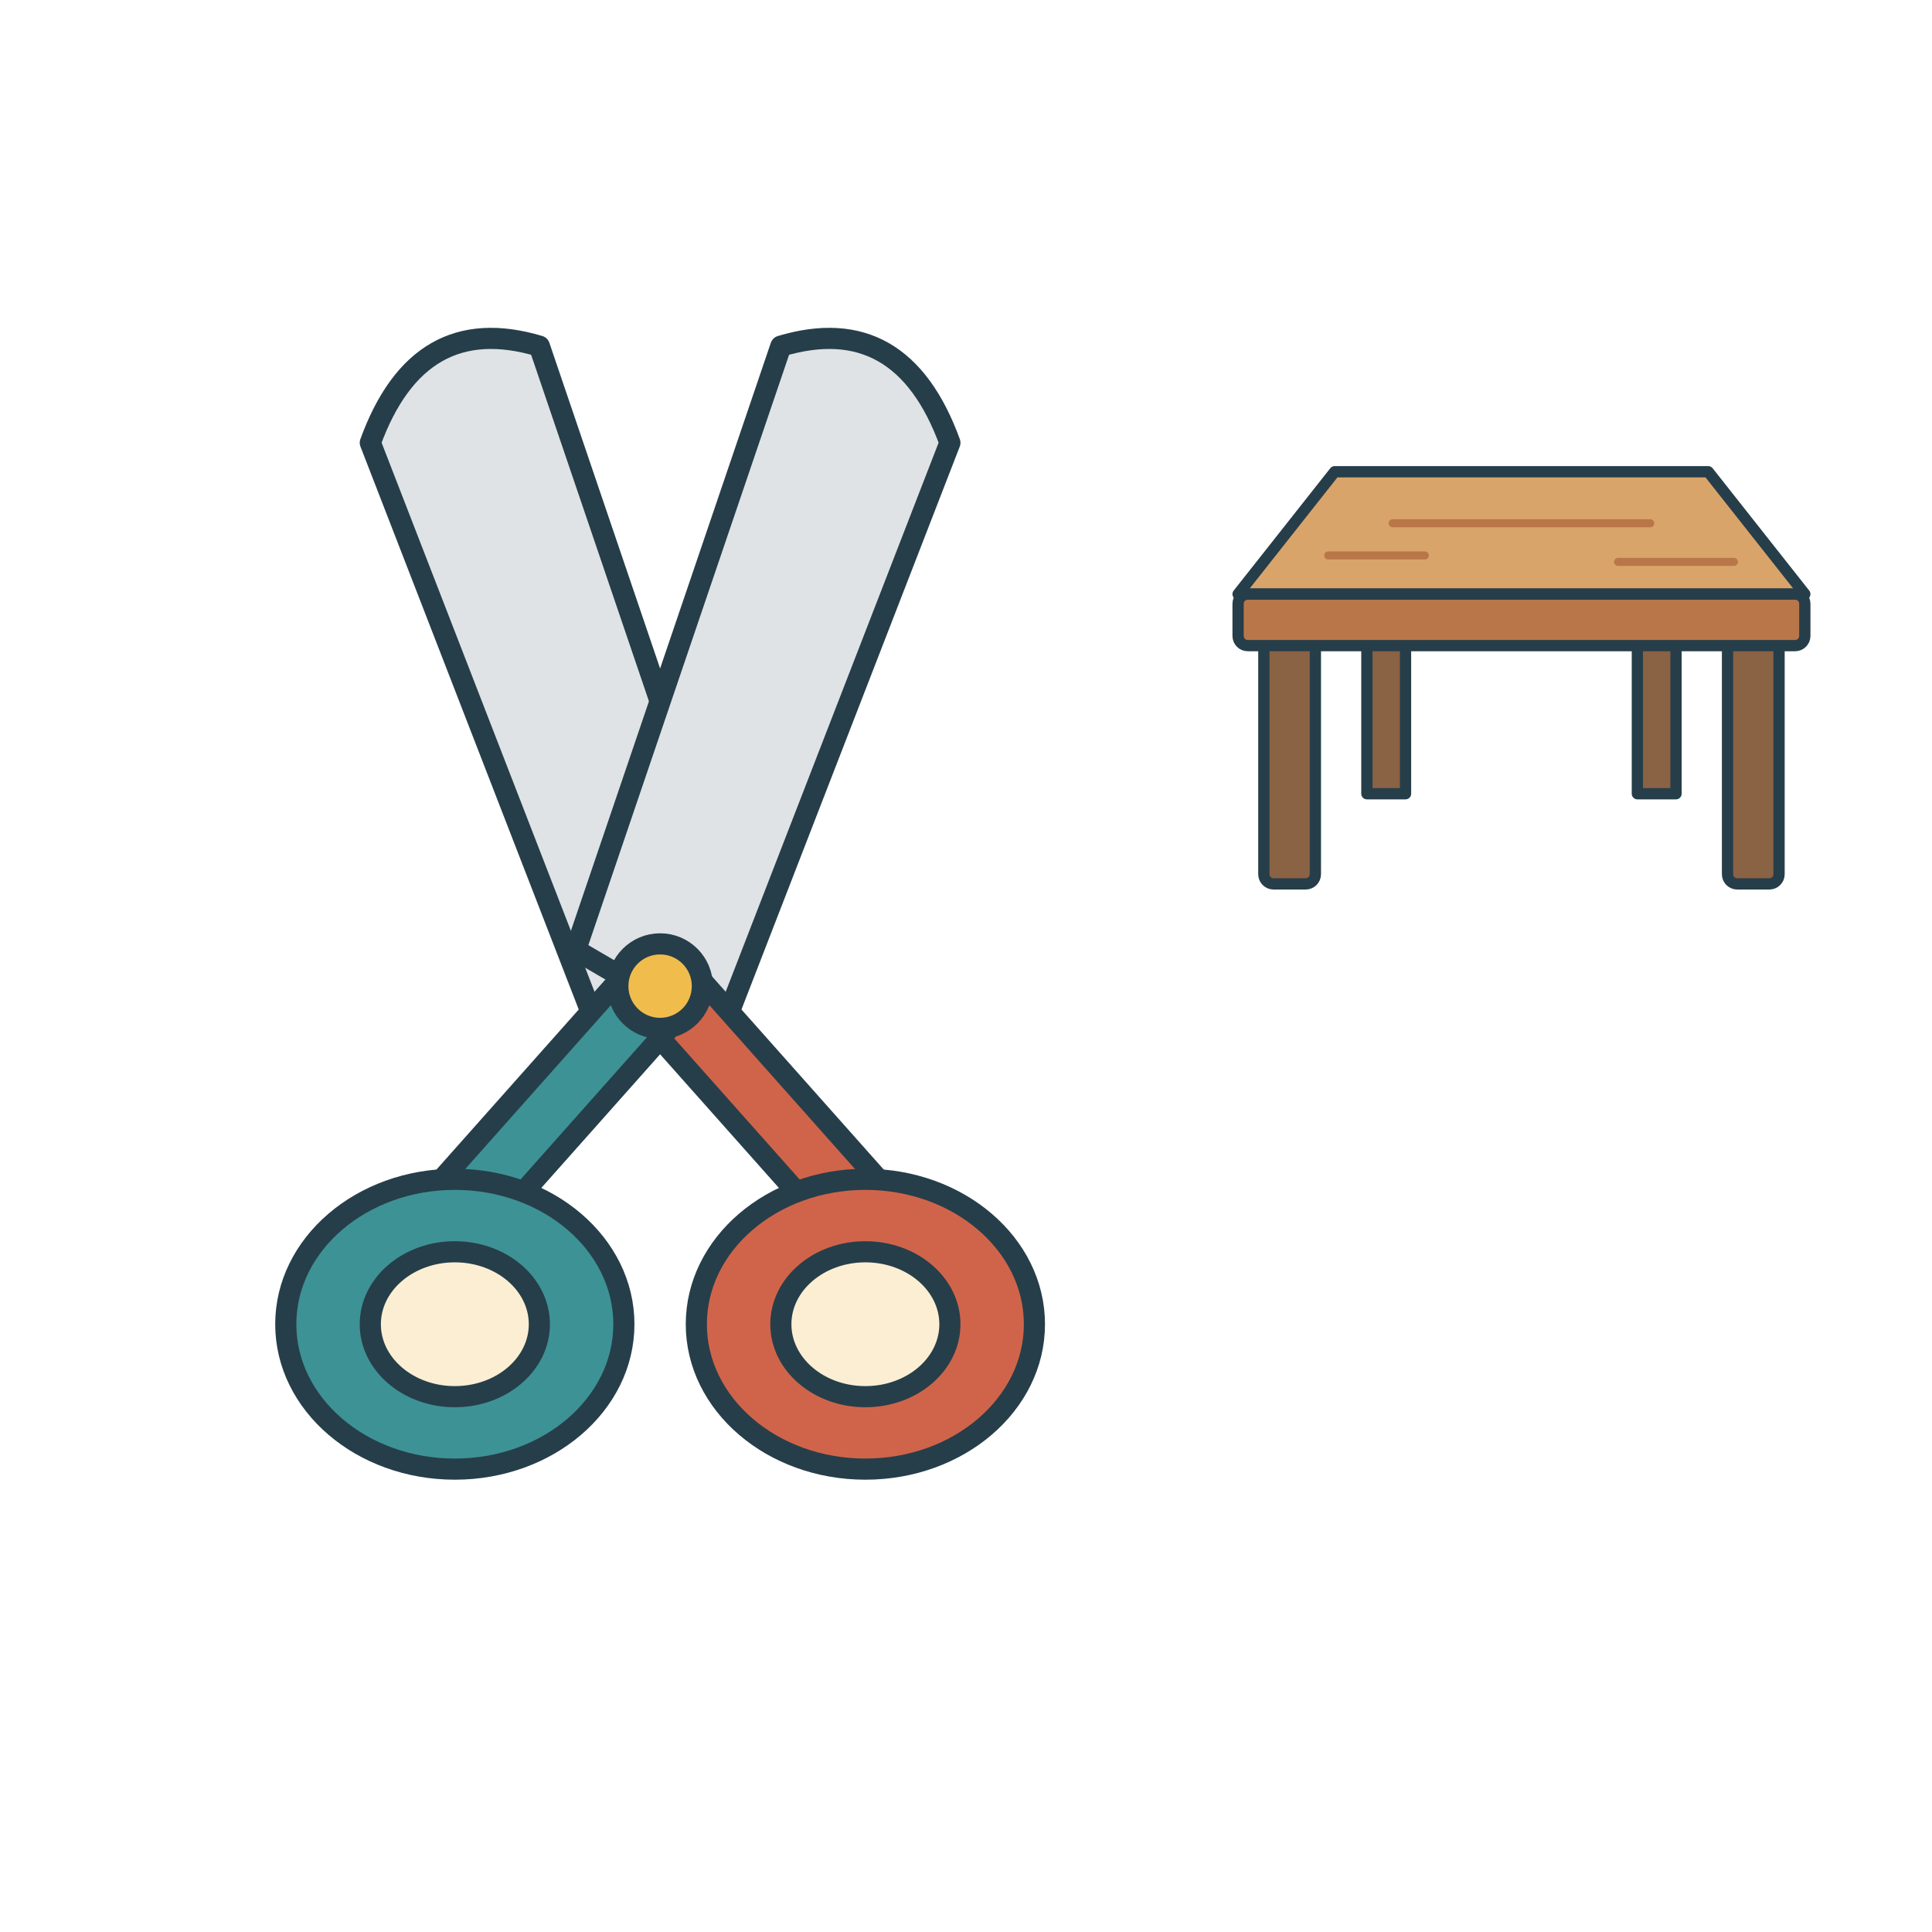
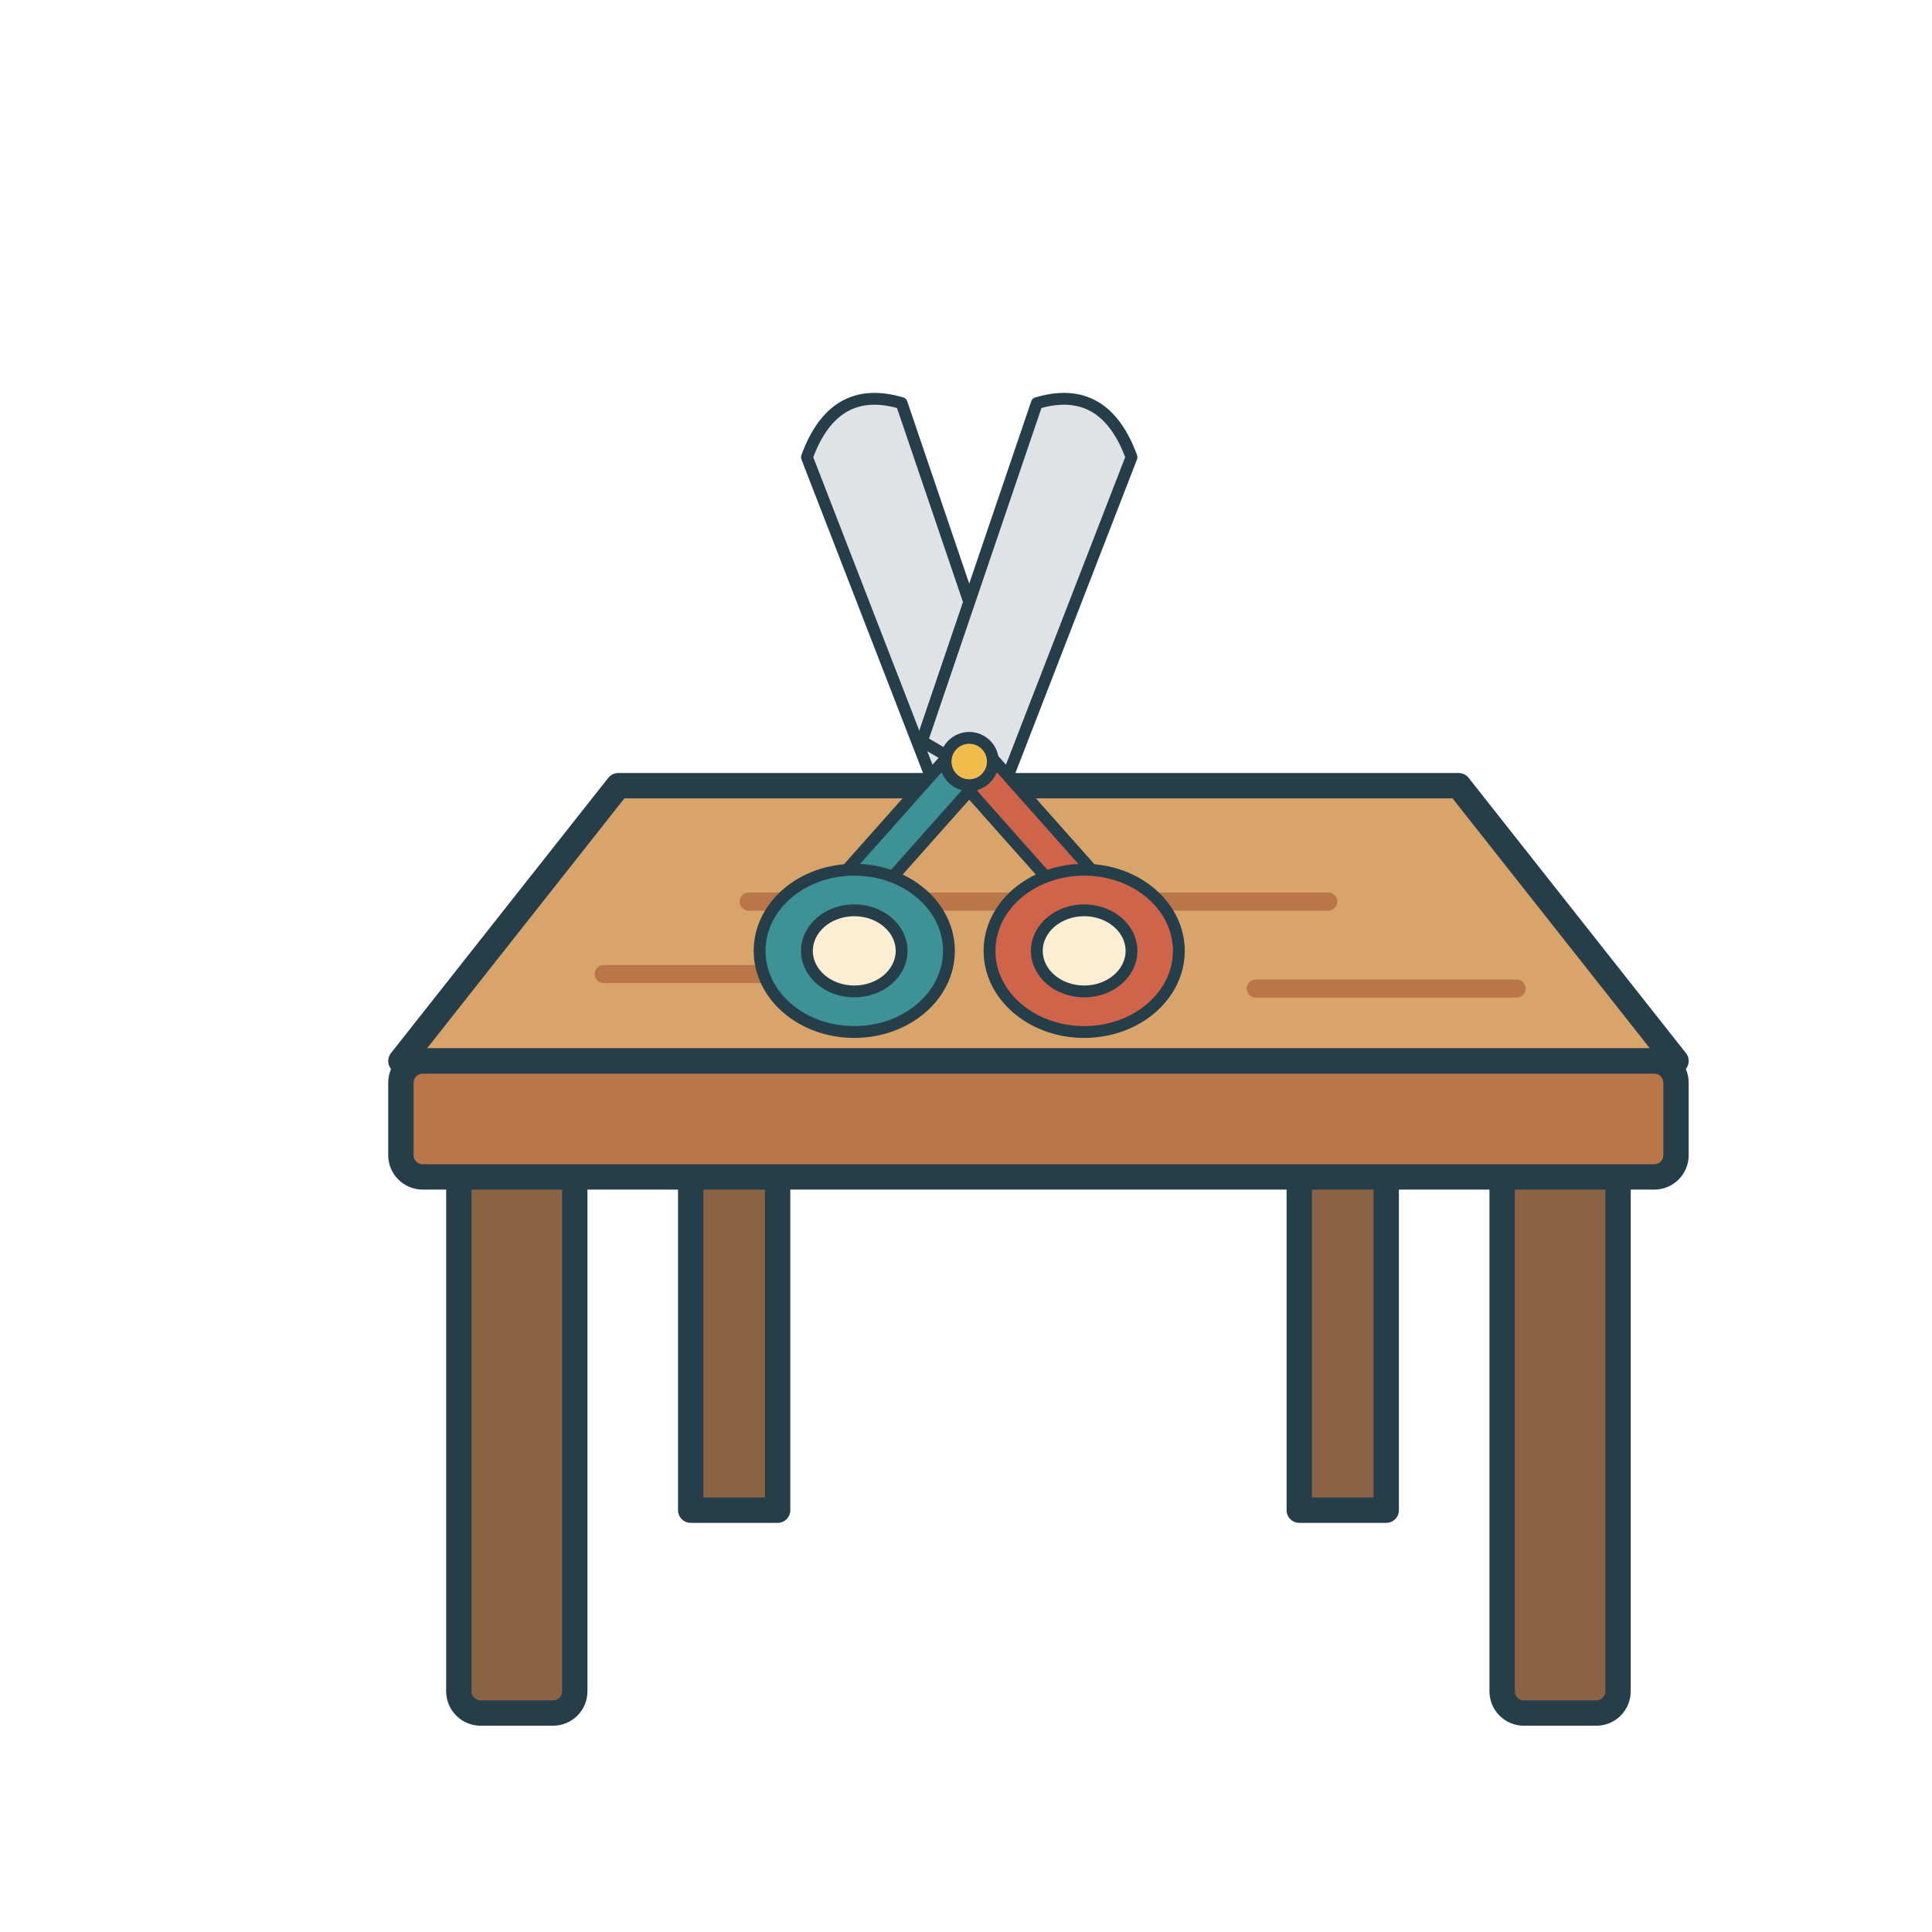
<svg xmlns="http://www.w3.org/2000/svg" viewBox="0 0 240 240">
  <g stroke="#263e49" stroke-width="3.5" stroke-linecap="round" stroke-linejoin="round">
-     <g transform="translate(-8 25) scale(.75)">
+     <g transform="translate(12 22) scale(.9)">
+       <g stroke="#263e49" stroke-width="3.5" stroke-linecap="round" stroke-linejoin="round">
+         <rect x="82" y="118" width="12" height="66" fill="#8a6244" />
+         <rect x="166" y="118" width="12" height="66" fill="#8a6244" />
+         <rect x="50" y="130" width="16" height="82" rx="3" fill="#8a6244" />
+         <rect x="194" y="130" width="16" height="82" rx="3" fill="#8a6244" />
+         <polygon points="72,84 188,84 218,122 42,122" fill="#d9a46a" />
+         <rect x="42" y="122" width="176" height="16" rx="3" fill="#b97749" />
+         <path d="M90 100 L170 100 M70 110 L100 110 M160 112 L196 112" fill="none" stroke="#b97749" stroke-width="2.5" />
+       </g>
+     </g>
+     <g transform="translate(70 40) scale(.42)">
      <g stroke="#263e49" stroke-width="3.5" stroke-linecap="round" stroke-linejoin="round">
        <path d="M72 40 Q80 18 100 24 L134 124 L110 138 Z" fill="#dfe3e6" />
        <path d="M168 40 Q160 18 140 24 L106 124 L130 138 Z" fill="#dfe3e6" />
        <path d="M120 130 L152 166" stroke="#263e49" stroke-width="15" fill="none" />
        <path d="M120 130 L152 166" stroke="#d0644a" stroke-width="8" fill="none" />
        <path d="M120 130 L88 166" stroke="#263e49" stroke-width="15" fill="none" />
        <path d="M120 130 L88 166" stroke="#3d9295" stroke-width="8" fill="none" />
        <ellipse cx="154" cy="186" rx="28" ry="24" fill="#d0644a" />
        <ellipse cx="154" cy="186" rx="14" ry="12" fill="#fbeed3" />
        <ellipse cx="86" cy="186" rx="28" ry="24" fill="#3d9295" />
        <ellipse cx="86" cy="186" rx="14" ry="12" fill="#fbeed3" />
        <circle cx="120" cy="130" r="7" fill="#f0bd4d" />
      </g>
    </g>
-     <g transform="translate(137 25) scale(.4)">
-       <g stroke="#263e49" stroke-width="3.5" stroke-linecap="round" stroke-linejoin="round">
-         <rect x="82" y="118" width="12" height="66" fill="#8a6244" />
-         <rect x="166" y="118" width="12" height="66" fill="#8a6244" />
-         <rect x="50" y="130" width="16" height="82" rx="3" fill="#8a6244" />
-         <rect x="194" y="130" width="16" height="82" rx="3" fill="#8a6244" />
-         <polygon points="72,84 188,84 218,122 42,122" fill="#d9a46a" />
-         <rect x="42" y="122" width="176" height="16" rx="3" fill="#b97749" />
-         <path d="M90 100 L170 100 M70 110 L100 110 M160 112 L196 112" fill="none" stroke="#b97749" stroke-width="2.5" />
-       </g>
-     </g>
  </g>
</svg>
